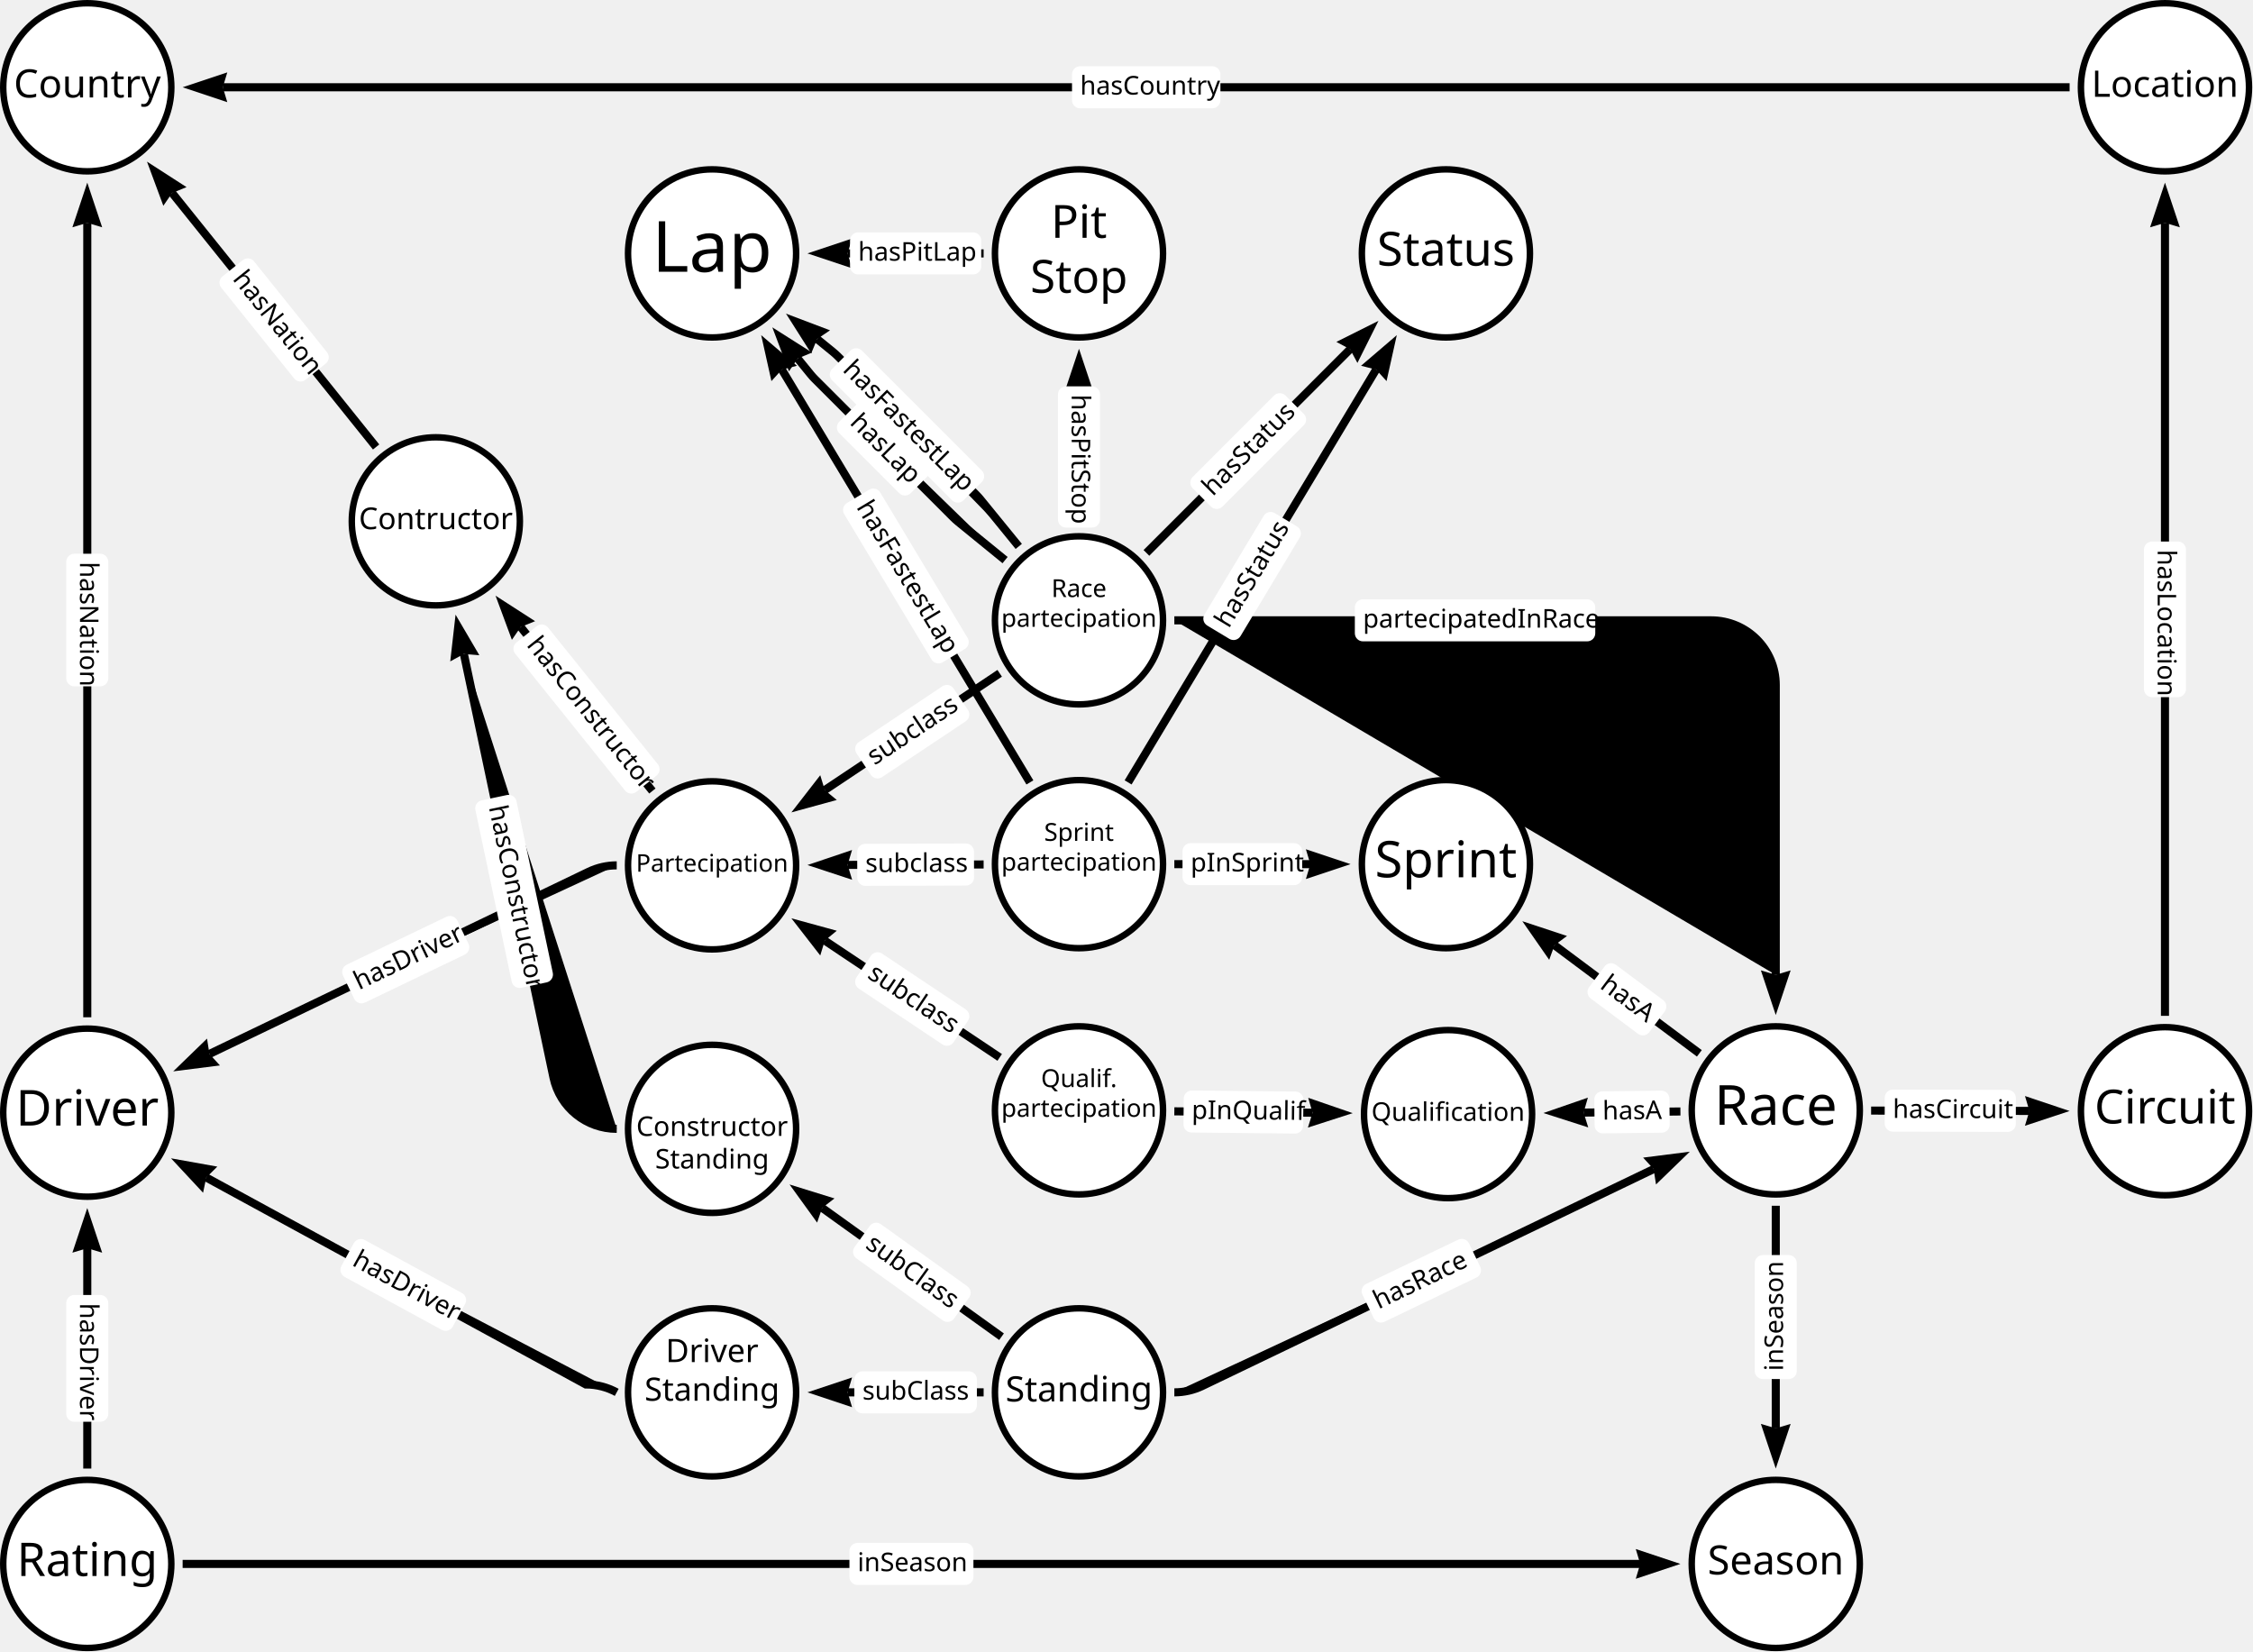
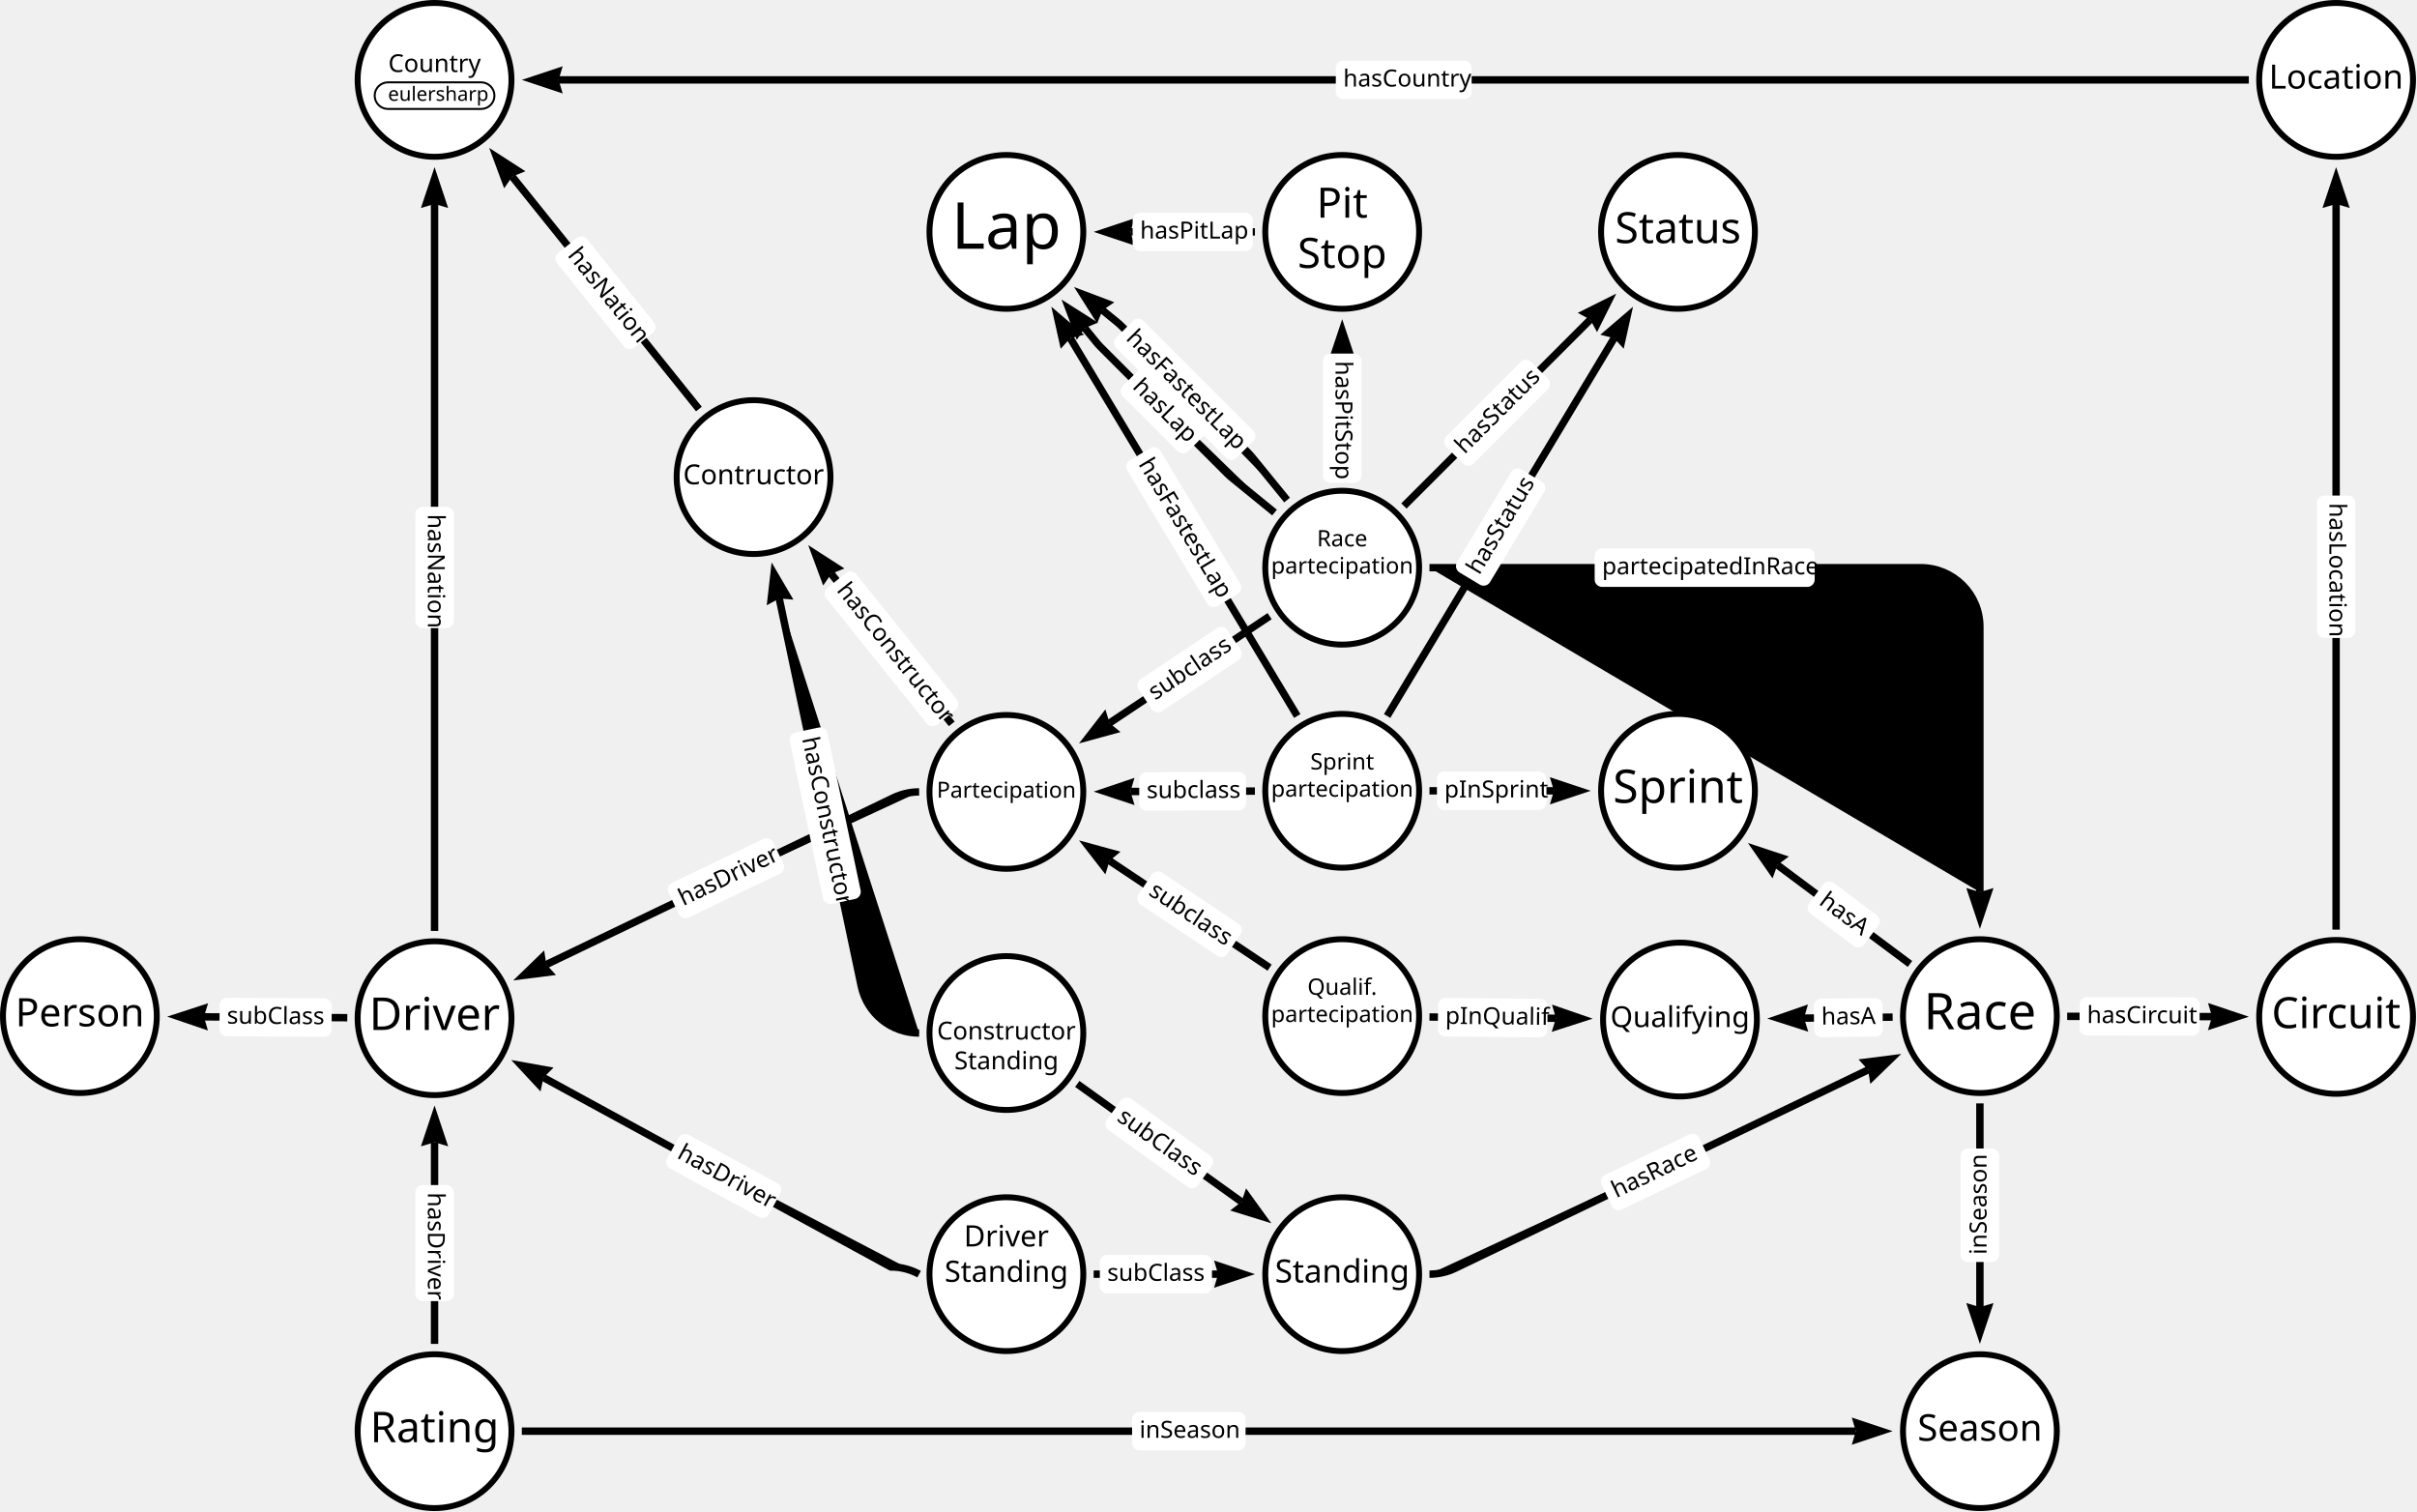
- <svg xmlns="http://www.w3.org/2000/svg" width="1394" height="1022" viewBox="0 0 1394 1022">
+ <svg xmlns="http://www.w3.org/2000/svg" width="1634" height="1022" viewBox="0 0 1634 1022">
  <defs>
    <style type="text/css" />
  </defs>
-   <g transform="translate(1164.72 386.9873) scale(1)">
+   <g transform="translate(1404.499 386.9873) scale(1)">
    <g class="relationship">
      <g transform="translate(174.8106 300.51) rotate(-90)" stroke-width="5" stroke="#000000">
        <path d="M 59 0 L 549.635 0" />
        <polygon points="-24.862,0 -27.625,9.208 0,0 -27.625,-9.208" fill="#000000" transform="translate(574.4973 0) rotate(0)" stroke="none" />
      </g>
      <g transform="translate(174.8106 -3.807552) rotate(90) translate(0 -13)">
        <g transform="translate(0 0)">
          <g transform="translate(-48.14453 0)" fill="#ffffff" stroke="#000000" stroke-width="0">
            <rect x="0" y="0" width="96.289" height="26" rx="5" ry="5" stroke="none" />
            <text xml:space="preserve" x="5" y="17.5" stroke="none" text-anchor="left" font-family="sans-serif" font-size="16" font-weight="normal" fill="#000000">hasLocation</text>
          </g>
        </g>
      </g>
    </g>
    <g class="relationship">
      <g transform="translate(174.8106 -332.9873) rotate(180)" stroke-width="5" stroke="#000000">
        <path d="M 59 0 L 1201.669 0" />
        <polygon points="-24.862,0 -27.625,9.208 0,0 -27.625,-9.208" fill="#000000" transform="translate(1226.531 0) rotate(0)" stroke="none" />
      </g>
      <g transform="translate(-455.5238 -332.9873) rotate(360) translate(0 -13)">
        <g transform="translate(0 0)">
          <g transform="translate(-45.91016 0)" fill="#ffffff" stroke="#000000" stroke-width="0">
            <rect x="0" y="0" width="91.82" height="26" rx="5" ry="5" stroke="none" />
            <text xml:space="preserve" x="5" y="17.5" stroke="none" text-anchor="left" font-family="sans-serif" font-size="16" font-weight="normal" fill="#000000">hasCountry</text>
          </g>
        </g>
      </g>
    </g>
    <g class="relationship">
      <g transform="translate(-66 300) rotate(0.1213492)" stroke-width="5" stroke="#000000">
        <path d="M 59 0 L 156.949 0" />
        <polygon points="-24.862,0 -27.625,9.208 0,0 -27.625,-9.208" fill="#000000" transform="translate(181.8111 0) rotate(0)" stroke="none" />
      </g>
      <g transform="translate(41.97425 300.2287) rotate(0.1213492) translate(0 -13)">
        <g transform="translate(0 0)">
          <g transform="translate(-40.56641 0)" fill="#ffffff" stroke="#000000" stroke-width="0">
            <rect x="0" y="0" width="81.133" height="26" rx="5" ry="5" stroke="none" />
            <text xml:space="preserve" x="5" y="17.5" stroke="none" text-anchor="left" font-family="sans-serif" font-size="16" font-weight="normal" fill="#000000">hasCircuit</text>
          </g>
        </g>
      </g>
    </g>
    <g class="relationship">
      <g transform="translate(-66 300) rotate(90)" stroke-width="5" stroke="#000000">
        <path d="M 59 0 L 196.734 0" />
        <polygon points="-24.862,0 -27.625,9.208 0,0 -27.625,-9.208" fill="#000000" transform="translate(221.5961 0) rotate(0)" stroke="none" />
      </g>
      <g transform="translate(-66 427.867) rotate(270) translate(0 -13)">
        <g transform="translate(0 0)">
          <g transform="translate(-38.35938 0)" fill="#ffffff" stroke="#000000" stroke-width="0">
            <rect x="0" y="0" width="76.719" height="26" rx="5" ry="5" stroke="none" />
            <text xml:space="preserve" x="5" y="17.5" stroke="none" text-anchor="left" font-family="sans-serif" font-size="16" font-weight="normal" fill="#000000">inSeason</text>
          </g>
        </g>
      </g>
    </g>
    <g class="relationship">
      <g transform="translate(-66 300) rotate(179.349)" stroke-width="5" stroke="#000000">
        <path d="M 59 0 L 118.907 0" />
        <polygon points="-24.862,0 -27.625,9.208 0,0 -27.625,-9.208" fill="#000000" transform="translate(143.7693 0) rotate(0)" stroke="none" />
      </g>
      <g transform="translate(-154.9478 301.0107) rotate(359.349) translate(0 -13)">
        <g transform="translate(0 0)">
          <g transform="translate(-23.23438 0)" fill="#ffffff" stroke="#000000" stroke-width="0">
            <rect x="0" y="0" width="46.469" height="26" rx="5" ry="5" stroke="none" />
            <text xml:space="preserve" x="5" y="17.5" stroke="none" text-anchor="left" font-family="sans-serif" font-size="16" font-weight="normal" fill="#000000">hasA</text>
          </g>
        </g>
      </g>
    </g>
    <g class="relationship">
      <g transform="translate(-66 300) rotate(-143.2611)" stroke-width="5" stroke="#000000">
        <path d="M 59 0 L 170.823 0" />
        <polygon points="-24.862,0 -27.625,9.208 0,0 -27.625,-9.208" fill="#000000" transform="translate(195.6852 0) rotate(0)" stroke="none" />
      </g>
      <g transform="translate(-158.0867 231.2635) rotate(36.73887) translate(0 -13)">
        <g transform="translate(0 0)">
          <g transform="translate(-23.23438 0)" fill="#ffffff" stroke="#000000" stroke-width="0">
            <rect x="0" y="0" width="46.469" height="26" rx="5" ry="5" stroke="none" />
            <text xml:space="preserve" x="5" y="17.5" stroke="none" text-anchor="left" font-family="sans-serif" font-size="16" font-weight="normal" fill="#000000">hasA</text>
          </g>
        </g>
      </g>
    </g>
    <g class="relationship">
      <g stroke-width="5" stroke="#000000">
        <path d="M -783.134 148.398 L -783.134 148.398 A 40 40 0 0 0 -800.456 152.343 L -1035.129 265.088 L -1035.129 265.088" />
        <polygon points="-24.862,0 -27.625,9.208 0,0 -27.625,-9.208" fill="#000000" transform="translate(-1035.129 265.0879) rotate(154.3388) translate(24.86215 0)" stroke="none" />
      </g>
      <g transform="translate(-913.687 206.7429) rotate(334.3388) translate(0 -13)">
        <g transform="translate(0 0)">
          <g transform="translate(-39.23047 0)" fill="#ffffff" stroke="#000000" stroke-width="0">
            <rect x="0" y="0" width="78.461" height="26" rx="5" ry="5" stroke="none" />
            <text xml:space="preserve" x="5" y="17.5" stroke="none" text-anchor="left" font-family="sans-serif" font-size="16" font-weight="normal" fill="#000000">hasDriver</text>
          </g>
        </g>
      </g>
    </g>
    <g class="relationship">
      <g transform="translate(-895.059 -64.44118) rotate(-128.7669)" stroke-width="5" stroke="#000000">
        <path d="M 59 0 L 260.56 0" />
        <polygon points="-24.862,0 -27.625,9.208 0,0 -27.625,-9.208" fill="#000000" transform="translate(285.4225 0) rotate(0)" stroke="none" />
      </g>
      <g transform="translate(-995.1059 -189.0217) rotate(51.23309) translate(0 -13)">
        <g transform="translate(0 0)">
          <g transform="translate(-41.02344 0)" fill="#ffffff" stroke="#000000" stroke-width="0">
            <rect x="0" y="0" width="82.047" height="26" rx="5" ry="5" stroke="none" />
            <text xml:space="preserve" x="5" y="17.5" stroke="none" text-anchor="left" font-family="sans-serif" font-size="16" font-weight="normal" fill="#000000">hasNation</text>
          </g>
        </g>
      </g>
    </g>
    <g class="relationship">
      <g transform="translate(-1110.72 301.4043) rotate(-90)" stroke-width="5" stroke="#000000">
        <path d="M 59 0 L 550.529 0" />
        <polygon points="-24.862,0 -27.625,9.208 0,0 -27.625,-9.208" fill="#000000" transform="translate(575.3916 0) rotate(0)" stroke="none" />
      </g>
      <g transform="translate(-1110.72 -3.360426) rotate(90) translate(0 -13)">
        <g transform="translate(0 0)">
          <g transform="translate(-41.02344 0)" fill="#ffffff" stroke="#000000" stroke-width="0">
            <rect x="0" y="0" width="82.047" height="26" rx="5" ry="5" stroke="none" />
            <text xml:space="preserve" x="5" y="17.5" stroke="none" text-anchor="left" font-family="sans-serif" font-size="16" font-weight="normal" fill="#000000">hasNation</text>
          </g>
        </g>
      </g>
    </g>
    <g class="relationship">
      <g transform="translate(-497.1163 147.6552) rotate(179.8126)" stroke-width="5" stroke="#000000">
        <path d="M 59 0 L 143.157 0" />
        <polygon points="-24.862,0 -27.625,9.208 0,0 -27.625,-9.208" fill="#000000" transform="translate(168.0192 0) rotate(0)" stroke="none" />
      </g>
      <g transform="translate(-598.1943 147.9859) rotate(359.8126) translate(0 -13)">
        <g transform="translate(0 0)">
          <g transform="translate(-36.125 0)" fill="#ffffff" stroke="#000000" stroke-width="0">
            <rect x="0" y="0" width="72.25" height="26" rx="5" ry="5" stroke="none" />
            <text xml:space="preserve" x="5" y="17.5" stroke="none" text-anchor="left" font-family="sans-serif" font-size="16" font-weight="normal" fill="#000000">subclass</text>
          </g>
        </g>
      </g>
    </g>
    <g class="relationship">
      <g transform="translate(-497.1163 299.9849) rotate(-146.2677)" stroke-width="5" stroke="#000000">
        <path d="M 59 0 L 189.114 0" />
        <polygon points="-24.862,0 -27.625,9.208 0,0 -27.625,-9.208" fill="#000000" transform="translate(213.9758 0) rotate(0)" stroke="none" />
      </g>
      <g transform="translate(-600.2871 231.0945) rotate(33.73226) translate(0 -13)">
        <g transform="translate(0 0)">
          <g transform="translate(-36.125 0)" fill="#ffffff" stroke="#000000" stroke-width="0">
            <rect x="0" y="0" width="72.25" height="26" rx="5" ry="5" stroke="none" />
            <text xml:space="preserve" x="5" y="17.5" stroke="none" text-anchor="left" font-family="sans-serif" font-size="16" font-weight="normal" fill="#000000">subclass</text>
          </g>
        </g>
      </g>
    </g>
    <g class="relationship">
      <g transform="translate(-497.1163 -3.188996) rotate(146.2677)" stroke-width="5" stroke="#000000">
        <path d="M 59 0 L 189.114 0" />
        <polygon points="-24.862,0 -27.625,9.208 0,0 -27.625,-9.208" fill="#000000" transform="translate(213.9758 0) rotate(0)" stroke="none" />
      </g>
      <g transform="translate(-600.2871 65.70134) rotate(326.2677) translate(0 -13)">
        <g transform="translate(0 0)">
          <g transform="translate(-36.125 0)" fill="#ffffff" stroke="#000000" stroke-width="0">
            <rect x="0" y="0" width="72.25" height="26" rx="5" ry="5" stroke="none" />
            <text xml:space="preserve" x="5" y="17.5" stroke="none" text-anchor="left" font-family="sans-serif" font-size="16" font-weight="normal" fill="#000000">subclass</text>
          </g>
        </g>
      </g>
    </g>
    <g class="relationship">
      <g transform="translate(-497.1163 299.9849) rotate(0.5818017)" stroke-width="5" stroke="#000000">
        <path d="M 59 0 L 144.51 0" />
        <polygon points="-24.862,0 -27.625,9.208 0,0 -27.625,-9.208" fill="#000000" transform="translate(169.3718 0) rotate(0)" stroke="none" />
      </g>
      <g transform="translate(-395.3667 301.0181) rotate(0.5818017) translate(0 -13)">
        <g transform="translate(0 0)">
          <g transform="translate(-37.01953 0)" fill="#ffffff" stroke="#000000" stroke-width="0">
            <rect x="0" y="0" width="74.039" height="26" rx="5" ry="5" stroke="none" />
            <text xml:space="preserve" x="5" y="17.5" stroke="none" text-anchor="left" font-family="sans-serif" font-size="16" font-weight="normal" fill="#000000">pInQualif</text>
          </g>
        </g>
      </g>
    </g>
    <g class="relationship">
      <g stroke-width="5" stroke="#000000">
        <path d="M -438.116 -3.189 L -106 -3.189 A 40 40 0 0 1 -66 36.811 L -66 216.138 L -66 216.138" />
        <polygon points="-24.862,0 -27.625,9.208 0,0 -27.625,-9.208" fill="#000000" transform="translate(-66 216.1378) rotate(90) translate(24.86215 0)" stroke="none" />
      </g>
      <g transform="translate(-252.0581 -3.188996) rotate(360) translate(0 -13)">
        <g transform="translate(0 0)">
          <g transform="translate(-74.37891 0)" fill="#ffffff" stroke="#000000" stroke-width="0">
            <rect x="0" y="0" width="148.758" height="26" rx="5" ry="5" stroke="none" />
            <text xml:space="preserve" x="5" y="17.5" stroke="none" text-anchor="left" font-family="sans-serif" font-size="16" font-weight="normal" fill="#000000">partecipatedInRace</text>
          </g>
        </g>
      </g>
    </g>
    <g class="relationship">
      <g transform="translate(-497.1163 147.6552) rotate(0)" stroke-width="5" stroke="#000000">
        <path d="M 59 0 L 143.157 0" />
        <polygon points="-24.862,0 -27.625,9.208 0,0 -27.625,-9.208" fill="#000000" transform="translate(168.0192 0) rotate(0)" stroke="none" />
      </g>
      <g transform="translate(-396.0378 147.6552) rotate(0) translate(0 -13)">
        <g transform="translate(0 0)">
          <g transform="translate(-37.01953 0)" fill="#ffffff" stroke="#000000" stroke-width="0">
            <rect x="0" y="0" width="74.039" height="26" rx="5" ry="5" stroke="none" />
            <text xml:space="preserve" x="5" y="17.5" stroke="none" text-anchor="left" font-family="sans-serif" font-size="16" font-weight="normal" fill="#000000">pInSprint</text>
          </g>
        </g>
      </g>
    </g>
    <g class="relationship">
      <g transform="translate(-497.1163 -3.188996) rotate(-90)" stroke-width="5" stroke="#000000">
        <path d="M 59 0 L 143.157 0" />
        <polygon points="-24.862,0 -27.625,9.208 0,0 -27.625,-9.208" fill="#000000" transform="translate(168.0192 0) rotate(0)" stroke="none" />
      </g>
      <g transform="translate(-497.1163 -104.2675) rotate(90) translate(0 -13)">
        <g transform="translate(0 0)">
          <g transform="translate(-43.69141 0)" fill="#ffffff" stroke="#000000" stroke-width="0">
            <rect x="0" y="0" width="87.383" height="26" rx="5" ry="5" stroke="none" />
            <text xml:space="preserve" x="5" y="17.5" stroke="none" text-anchor="left" font-family="sans-serif" font-size="16" font-weight="normal" fill="#000000">hasPitStop</text>
          </g>
        </g>
      </g>
    </g>
    <g class="relationship">
      <g transform="translate(-497.1163 -3.188996) rotate(-135)" stroke-width="5" stroke="#000000">
        <path d="M 58.695 -5.99 L 95.969 -9.793 A 40 40 0 0 1 100.03 -10 L 160.527 -10 L 221.024 -10 A 40 40 0 0 1 225.085 -9.793 L 237.625 -8.514 L 237.625 -8.514" />
        <polygon points="-24.862,0 -27.625,9.208 0,0 -27.625,-9.208" fill="#000000" transform="translate(321.0536 0) rotate(5.826689) translate(-59 0)" stroke="none" />
      </g>
      <g transform="translate(-617.6969 -109.6275) rotate(45) translate(0 -13)">
        <g transform="translate(0 0)">
          <g transform="translate(-31.24609 0)" fill="#ffffff" stroke="#000000" stroke-width="0">
            <rect x="0" y="0" width="62.492" height="26" rx="5" ry="5" stroke="none" />
            <text xml:space="preserve" x="5" y="17.5" stroke="none" text-anchor="left" font-family="sans-serif" font-size="16" font-weight="normal" fill="#000000">hasLap</text>
          </g>
        </g>
      </g>
    </g>
    <g class="relationship">
      <g transform="translate(-497.1163 -3.188996) rotate(-135)" stroke-width="5" stroke="#000000">
        <path d="M 58.695 5.99 L 95.969 9.793 A 40 40 0 0 0 100.03 10 L 160.527 10 L 221.024 10 A 40 40 0 0 0 225.085 9.793 L 237.625 8.514 L 237.625 8.514" />
        <polygon points="-24.862,0 -27.625,9.208 0,0 -27.625,-9.208" fill="#000000" transform="translate(321.0536 0) rotate(-5.826689) translate(-59 0)" stroke="none" />
      </g>
      <g transform="translate(-603.5548 -123.7697) rotate(45) translate(0 -13)">
        <g transform="translate(0 0)">
          <g transform="translate(-57.47656 0)" fill="#ffffff" stroke="#000000" stroke-width="0">
            <rect x="0" y="0" width="114.953" height="26" rx="5" ry="5" stroke="none" />
            <text xml:space="preserve" x="5" y="17.5" stroke="none" text-anchor="left" font-family="sans-serif" font-size="16" font-weight="normal" fill="#000000">hasFastestLap</text>
          </g>
        </g>
      </g>
    </g>
    <g class="relationship">
      <g transform="translate(-724.1343 148.3979) rotate(-128.7669)" stroke-width="5" stroke="#000000">
        <path d="M 59 0 L 189.114 0" />
        <polygon points="-24.862,0 -27.625,9.208 0,0 -27.625,-9.208" fill="#000000" transform="translate(213.9758 0) rotate(0)" stroke="none" />
      </g>
      <g transform="translate(-801.8129 51.67089) rotate(51.23309) translate(0 -13)">
        <g transform="translate(0 0)">
          <g transform="translate(-59.24609 0)" fill="#ffffff" stroke="#000000" stroke-width="0">
            <rect x="0" y="0" width="118.492" height="26" rx="5" ry="5" stroke="none" />
            <text xml:space="preserve" x="5" y="17.5" stroke="none" text-anchor="left" font-family="sans-serif" font-size="16" font-weight="normal" fill="#000000">hasConstructor</text>
          </g>
        </g>
      </g>
    </g>
    <g class="relationship">
      <g transform="translate(-497.1163 -3.188996) rotate(-45)" stroke-width="5" stroke="#000000">
        <path d="M 59 0 L 237.191 0" />
        <polygon points="-24.862,0 -27.625,9.208 0,0 -27.625,-9.208" fill="#000000" transform="translate(262.0536 0) rotate(0)" stroke="none" />
      </g>
      <g transform="translate(-392.3968 -107.9085) rotate(-45) translate(0 -13)">
        <g transform="translate(0 0)">
          <g transform="translate(-40.57812 0)" fill="#ffffff" stroke="#000000" stroke-width="0">
            <rect x="0" y="0" width="81.156" height="26" rx="5" ry="5" stroke="none" />
            <text xml:space="preserve" x="5" y="17.5" stroke="none" text-anchor="left" font-family="sans-serif" font-size="16" font-weight="normal" fill="#000000">hasStatus</text>
          </g>
        </g>
      </g>
    </g>
    <g class="relationship">
      <g transform="translate(-497.1163 147.6552) rotate(-59.00268)" stroke-width="5" stroke="#000000">
        <path d="M 59 0 L 356.954 0" />
        <polygon points="-24.862,0 -27.625,9.208 0,0 -27.625,-9.208" fill="#000000" transform="translate(381.8157 0) rotate(0)" stroke="none" />
      </g>
      <g transform="translate(-390.0087 -30.62067) rotate(-59.00268) translate(0 -13)">
        <g transform="translate(0 0)">
          <g transform="translate(-40.57812 0)" fill="#ffffff" stroke="#000000" stroke-width="0">
            <rect x="0" y="0" width="81.156" height="26" rx="5" ry="5" stroke="none" />
            <text xml:space="preserve" x="5" y="17.5" stroke="none" text-anchor="left" font-family="sans-serif" font-size="16" font-weight="normal" fill="#000000">hasStatus</text>
          </g>
        </g>
      </g>
    </g>
    <g class="relationship">
      <g transform="translate(-497.1163 -230.2082) rotate(180)" stroke-width="5" stroke="#000000">
        <path d="M 59 0 L 143.157 0" />
        <polygon points="-24.862,0 -27.625,9.208 0,0 -27.625,-9.208" fill="#000000" transform="translate(168.0192 0) rotate(0)" stroke="none" />
      </g>
      <g transform="translate(-598.1948 -230.2082) rotate(360) translate(0 -13)">
        <g transform="translate(0 0)">
          <g transform="translate(-40.58203 0)" fill="#ffffff" stroke="#000000" stroke-width="0">
            <rect x="0" y="0" width="81.164" height="26" rx="5" ry="5" stroke="none" />
            <text xml:space="preserve" x="5" y="17.5" stroke="none" text-anchor="left" font-family="sans-serif" font-size="16" font-weight="normal" fill="#000000">hasPitLap</text>
          </g>
        </g>
      </g>
    </g>
    <g class="relationship">
      <g transform="translate(-1110.72 580.5961) rotate(-90)" stroke-width="5" stroke="#000000">
        <path d="M 59 0 L 195.33 0" />
        <polygon points="-24.862,0 -27.625,9.208 0,0 -27.625,-9.208" fill="#000000" transform="translate(220.1918 0) rotate(0)" stroke="none" />
      </g>
      <g transform="translate(-1110.72 453.4313) rotate(90) translate(0 -13)">
        <g transform="translate(0 0)">
          <g transform="translate(-39.23047 0)" fill="#ffffff" stroke="#000000" stroke-width="0">
            <rect x="0" y="0" width="78.461" height="26" rx="5" ry="5" stroke="none" />
            <text xml:space="preserve" x="5" y="17.5" stroke="none" text-anchor="left" font-family="sans-serif" font-size="16" font-weight="normal" fill="#000000">hasDriver</text>
          </g>
        </g>
      </g>
    </g>
    <g class="relationship">
      <g transform="translate(-1110.72 580.5961) rotate(0)" stroke-width="5" stroke="#000000">
        <path d="M 59 0 L 960.858 0" />
        <polygon points="-24.862,0 -27.625,9.208 0,0 -27.625,-9.208" fill="#000000" transform="translate(985.7204 0) rotate(0)" stroke="none" />
      </g>
      <g transform="translate(-600.7913 580.5961) rotate(0) translate(0 -13)">
        <g transform="translate(0 0)">
          <g transform="translate(-38.35938 0)" fill="#ffffff" stroke="#000000" stroke-width="0">
            <rect x="0" y="0" width="76.719" height="26" rx="5" ry="5" stroke="none" />
            <text xml:space="preserve" x="5" y="17.5" stroke="none" text-anchor="left" font-family="sans-serif" font-size="16" font-weight="normal" fill="#000000">inSeason</text>
          </g>
        </g>
      </g>
    </g>
    <g class="relationship">
      <g transform="translate(-497.1163 147.6552) rotate(-120.9973)" stroke-width="5" stroke="#000000">
        <path d="M 59 0 L 356.954 0" />
        <polygon points="-24.862,0 -27.625,9.208 0,0 -27.625,-9.208" fill="#000000" transform="translate(381.8157 0) rotate(0)" stroke="none" />
      </g>
      <g transform="translate(-604.2239 -30.62067) rotate(59.00268) translate(0 -13)">
        <g transform="translate(0 0)">
          <g transform="translate(-57.47656 0)" fill="#ffffff" stroke="#000000" stroke-width="0">
            <rect x="0" y="0" width="114.953" height="26" rx="5" ry="5" stroke="none" />
            <text xml:space="preserve" x="5" y="17.5" stroke="none" text-anchor="left" font-family="sans-serif" font-size="16" font-weight="normal" fill="#000000">hasFastestLap</text>
          </g>
        </g>
      </g>
    </g>
    <g class="relationship">
-       <g transform="translate(-497.1163 474.4465) rotate(180)" stroke-width="5" stroke="#000000">
+       <g transform="translate(-724.1355 474.4465) rotate(0)" stroke-width="5" stroke="#000000">
        <path d="M 59 0 L 143.157 0" />
        <polygon points="-24.862,0 -27.625,9.208 0,0 -27.625,-9.208" fill="#000000" transform="translate(168.0192 0) rotate(0)" stroke="none" />
      </g>
-       <g transform="translate(-598.1948 474.4465) rotate(360) translate(0 -13)">
+       <g transform="translate(-623.057 474.4465) rotate(0) translate(0 -13)">
        <g transform="translate(0 0)">
          <g transform="translate(-37.90234 0)" fill="#ffffff" stroke="#000000" stroke-width="0">
            <rect x="0" y="0" width="75.805" height="26" rx="5" ry="5" stroke="none" />
            <text xml:space="preserve" x="5" y="17.5" stroke="none" text-anchor="left" font-family="sans-serif" font-size="16" font-weight="normal" fill="#000000">subClass</text>
          </g>
        </g>
      </g>
    </g>
    <g class="relationship">
-       <g transform="translate(-497.1163 474.4465) rotate(-144.3176)" stroke-width="5" stroke="#000000">
+       <g transform="translate(-724.1355 311.4222) rotate(35.68243)" stroke-width="5" stroke="#000000">
        <path d="M 59 0 L 195.628 0" />
        <polygon points="-24.862,0 -27.625,9.208 0,0 -27.625,-9.208" fill="#000000" transform="translate(220.49 0) rotate(0)" stroke="none" />
      </g>
-       <g transform="translate(-600.5286 400.1853) rotate(35.68243) translate(0 -13)">
+       <g transform="translate(-620.7232 385.6834) rotate(35.68243) translate(0 -13)">
        <g transform="translate(0 0)">
          <g transform="translate(-37.90234 0)" fill="#ffffff" stroke="#000000" stroke-width="0">
            <rect x="0" y="0" width="75.805" height="26" rx="5" ry="5" stroke="none" />
            <text xml:space="preserve" x="5" y="17.5" stroke="none" text-anchor="left" font-family="sans-serif" font-size="16" font-weight="normal" fill="#000000">subClass</text>
          </g>
        </g>
      </g>
    </g>
    <g class="relationship">
      <g stroke-width="5" stroke="#000000">
        <path d="M -438.116 474.447 L -438.116 474.447 A 40 40 0 0 0 -420.791 470.5 L -141.587 336.324 L -141.587 336.324" />
        <polygon points="-24.862,0 -27.625,9.208 0,0 -27.625,-9.208" fill="#000000" transform="translate(-141.587 336.3244) rotate(-25.66726) translate(24.86215 0)" stroke="none" />
      </g>
      <g transform="translate(-285.2954 405.3855) rotate(-25.66726) translate(0 -13)">
        <g transform="translate(0 0)">
          <g transform="translate(-36.57422 0)" fill="#ffffff" stroke="#000000" stroke-width="0">
            <rect x="0" y="0" width="73.148" height="26" rx="5" ry="5" stroke="none" />
            <text xml:space="preserve" x="5" y="17.5" stroke="none" text-anchor="left" font-family="sans-serif" font-size="16" font-weight="normal" fill="#000000">hasRace</text>
          </g>
        </g>
      </g>
    </g>
    <g class="relationship">
      <g stroke-width="5" stroke="#000000">
        <path d="M -783.135 474.447 L -783.135 474.447 A 40 40 0 0 0 -802.283 469.566 L -1037.09 341.548 L -1037.09 341.548" />
        <polygon points="-24.862,0 -27.625,9.208 0,0 -27.625,-9.208" fill="#000000" transform="translate(-1037.09 341.5477) rotate(-151.4005) translate(24.86215 0)" stroke="none" />
      </g>
      <g transform="translate(-915.2108 407.9971) rotate(28.59945) translate(0 -13)">
        <g transform="translate(0 0)">
          <g transform="translate(-39.23047 0)" fill="#ffffff" stroke="#000000" stroke-width="0">
            <rect x="0" y="0" width="78.461" height="26" rx="5" ry="5" stroke="none" />
            <text xml:space="preserve" x="5" y="17.5" stroke="none" text-anchor="left" font-family="sans-serif" font-size="16" font-weight="normal" fill="#000000">hasDriver</text>
          </g>
        </g>
      </g>
    </g>
    <g class="relationship">
      <g stroke-width="5" stroke="#000000">
        <path d="M -783.135 311.422 L -783.135 311.422 A 40 40 0 0 1 -822.27 279.7 L -877.705 17.606 L -877.705 17.606" />
        <polygon points="-24.862,0 -27.625,9.208 0,0 -27.625,-9.208" fill="#000000" transform="translate(-877.7052 17.6058) rotate(-101.9426) translate(24.86215 0)" stroke="none" />
      </g>
      <g transform="translate(-846.6326 164.514) rotate(78.05736) translate(0 -13)">
        <g transform="translate(0 0)">
          <g transform="translate(-59.24609 0)" fill="#ffffff" stroke="#000000" stroke-width="0">
            <rect x="0" y="0" width="118.492" height="26" rx="5" ry="5" stroke="none" />
            <text xml:space="preserve" x="5" y="17.5" stroke="none" text-anchor="left" font-family="sans-serif" font-size="16" font-weight="normal" fill="#000000">hasConstructor</text>
          </g>
        </g>
      </g>
    </g>
+     <g class="relationship">
+       <g transform="translate(-1110.72 301.4043) rotate(-179.6608)" stroke-width="5" stroke="#000000">
+         <path d="M 59 0 L 155.921 0" />
+         <polygon points="-24.862,0 -27.625,9.208 0,0 -27.625,-9.208" fill="#000000" transform="translate(180.7827 0) rotate(0)" stroke="none" />
+       </g>
+       <g transform="translate(-1218.179 300.7682) rotate(0.3391647) translate(0 -13)">
+         <g transform="translate(0 0)">
+           <g transform="translate(-37.90234 0)" fill="#ffffff" stroke="#000000" stroke-width="0">
+             <rect x="0" y="0" width="75.805" height="26" rx="5" ry="5" stroke="none" />
+             <text xml:space="preserve" x="5" y="17.5" stroke="none" text-anchor="left" font-family="sans-serif" font-size="16" font-weight="normal" fill="#000000">subClass</text>
+           </g>
+         </g>
+       </g>
+     </g>
    <g class="node">
      <g fill="#ffffff" stroke="#000000" stroke-width="4">
        <circle cx="174.811" cy="300.51" r="52" />
      </g>
      <g transform="translate(174.8106 300.51)">
        <g transform="scale(0.5820317) translate(0 0)">
          <g transform="translate(0 0)">
            <g font-family="sans-serif" font-size="50" font-weight="normal" fill="#000000" text-anchor="middle">
              <text xml:space="preserve" x="0" y="13" stroke="none">Circuit</text>
            </g>
          </g>
        </g>
      </g>
    </g>
    <g class="node">
      <g fill="#ffffff" stroke="#000000" stroke-width="4">
        <circle cx="174.811" cy="-332.987" r="52" />
      </g>
      <g transform="translate(174.8106 -332.9873)">
        <g transform="scale(0.4531255) translate(0 0)">
          <g transform="translate(0 0)">
            <g font-family="sans-serif" font-size="50" font-weight="normal" fill="#000000" text-anchor="middle">
              <text xml:space="preserve" x="0" y="13" stroke="none">Location</text>
            </g>
          </g>
        </g>
      </g>
    </g>
    <g class="node">
      <g fill="#ffffff" stroke="#000000" stroke-width="4">
        <circle cx="-1110.72" cy="-332.987" r="52" />
      </g>
      <g transform="translate(-1110.72 -332.9873)">
-         <g transform="scale(0.4843755) translate(0 0)">
-           <g transform="translate(0 0)">
-             <g font-family="sans-serif" font-size="50" font-weight="normal" fill="#000000" text-anchor="middle">
-               <text xml:space="preserve" x="0" y="13" stroke="none">Country</text>
+         <g transform="scale(0.3331622) translate(0 -59)">
+           <g transform="translate(0 0)">
+             <g fill="#000000" font-family="sans-serif" font-size="50" font-weight="normal" text-anchor="middle">
+               <text xml:space="preserve" x="0" y="43" stroke="none">Country</text>
+             </g>
+           </g>
+           <g transform="translate(0 64)">
+             <g transform="translate(-121.502 0)">
+               <g fill="#ffffff" stroke="#000000" stroke-width="4">
+                 <rect x="0" y="0" width="243.004" height="54" rx="27" ry="27" />
+                 <text xml:space="preserve" x="27" y="37.5" stroke="none" font-family="sans-serif" font-size="40" font-weight="normal" fill="#000000">eulersharp</text>
+               </g>
            </g>
          </g>
        </g>
      </g>
    </g>
    <g class="node">
      <g fill="#ffffff" stroke="#000000" stroke-width="4">
        <circle cx="-66" cy="300" r="52" />
      </g>
      <g transform="translate(-66 300)">
        <g transform="scale(0.6835941) translate(0 0)">
          <g transform="translate(0 0)">
            <g font-family="sans-serif" font-size="50" font-weight="normal" fill="#000000" text-anchor="middle">
              <text xml:space="preserve" x="0" y="13" stroke="none">Race</text>
            </g>
          </g>
        </g>
      </g>
    </g>
    <g class="node">
      <g fill="#ffffff" stroke="#000000" stroke-width="4">
        <circle cx="-1110.72" cy="301.404" r="52" />
      </g>
      <g transform="translate(-1110.72 301.4043)">
        <g transform="scale(0.6132816) translate(0 0)">
          <g transform="translate(0 0)">
            <g font-family="sans-serif" font-size="50" font-weight="normal" fill="#000000" text-anchor="middle">
              <text xml:space="preserve" x="0" y="13" stroke="none">Driver</text>
            </g>
          </g>
        </g>
      </g>
    </g>
    <g class="node">
      <g fill="#ffffff" stroke="#000000" stroke-width="4">
        <circle cx="-895.059" cy="-64.441" r="52" />
      </g>
      <g transform="translate(-895.059 -64.44118)">
        <g transform="scale(0.3730475) translate(0 0)">
          <g transform="translate(0 0)">
            <g font-family="sans-serif" font-size="50" font-weight="normal" fill="#000000" text-anchor="middle">
              <text xml:space="preserve" x="0" y="13" stroke="none">Contructor</text>
            </g>
          </g>
        </g>
      </g>
    </g>
    <g class="node">
      <g fill="#ffffff" stroke="#000000" stroke-width="4">
        <circle cx="-66" cy="580.596" r="52" />
      </g>
      <g transform="translate(-66 580.5961)">
        <g transform="scale(0.5000005) translate(0 0)">
          <g transform="translate(0 0)">
            <g font-family="sans-serif" font-size="50" font-weight="normal" fill="#000000" text-anchor="middle">
              <text xml:space="preserve" x="0" y="13" stroke="none">Season</text>
            </g>
          </g>
        </g>
      </g>
    </g>
    <g class="node">
      <g fill="#ffffff" stroke="#000000" stroke-width="4">
        <circle cx="-268.756" cy="302.304" r="52" />
      </g>
      <g transform="translate(-268.7562 302.3038)">
-         <g transform="scale(0.3183601) translate(0 0)">
-           <g transform="translate(0 0)">
-             <g font-family="sans-serif" font-size="50" font-weight="normal" fill="#000000" text-anchor="middle">
-               <text xml:space="preserve" x="0" y="13" stroke="none">Qualification</text>
+         <g transform="scale(0.3906256) translate(0 0)">
+           <g transform="translate(0 0)">
+             <g font-family="sans-serif" font-size="50" font-weight="normal" fill="#000000" text-anchor="middle">
+               <text xml:space="preserve" x="0" y="13" stroke="none">Qualifying</text>
            </g>
          </g>
        </g>
      </g>
    </g>
    <g class="node">
      <g fill="#ffffff" stroke="#000000" stroke-width="4">
        <circle cx="-270.097" cy="147.655" r="52" />
      </g>
      <g transform="translate(-270.0971 147.6552)">
        <g transform="scale(0.6250004) translate(0 0)">
          <g transform="translate(0 0)">
            <g font-family="sans-serif" font-size="50" font-weight="normal" fill="#000000" text-anchor="middle">
              <text xml:space="preserve" x="0" y="13" stroke="none">Sprint</text>
            </g>
          </g>
        </g>
      </g>
    </g>
    <g class="node">
      <g fill="#ffffff" stroke="#000000" stroke-width="4">
        <circle cx="-724.134" cy="148.398" r="52" />
      </g>
      <g transform="translate(-724.1343 148.3979)">
        <g transform="scale(0.3007819) translate(0 0)">
          <g transform="translate(0 0)">
            <g font-family="sans-serif" font-size="50" font-weight="normal" fill="#000000" text-anchor="middle">
              <text xml:space="preserve" x="0" y="13" stroke="none">Partecipation</text>
            </g>
          </g>
        </g>
      </g>
    </g>
    <g class="node">
      <g fill="#ffffff" stroke="#000000" stroke-width="4">
        <circle cx="-497.116" cy="-230.208" r="52" />
      </g>
      <g transform="translate(-497.1163 -230.2082)">
        <g transform="scale(0.5664067) translate(0 0)">
          <g transform="translate(0 0)">
            <g font-family="sans-serif" font-size="50" font-weight="normal" fill="#000000" text-anchor="middle">
              <text xml:space="preserve" x="0" y="-17" stroke="none">Pit</text>
              <text xml:space="preserve" x="0" y="43" stroke="none" text-anchor="middle">Stop</text>
            </g>
          </g>
        </g>
      </g>
    </g>
    <g class="node">
      <g fill="#ffffff" stroke="#000000" stroke-width="4">
        <circle cx="-724.135" cy="-230.208" r="52" />
      </g>
      <g transform="translate(-724.1355 -230.2082)">
        <g transform="scale(0.8750001) translate(0 0)">
          <g transform="translate(0 0)">
            <g font-family="sans-serif" font-size="50" font-weight="normal" fill="#000000" text-anchor="middle">
              <text xml:space="preserve" x="0" y="13" stroke="none">Lap</text>
            </g>
          </g>
        </g>
      </g>
    </g>
    <g class="node">
      <g fill="#ffffff" stroke="#000000" stroke-width="4">
        <circle cx="-497.116" cy="147.655" r="52" />
      </g>
      <g transform="translate(-497.1163 147.6552)">
        <g transform="scale(0.3066413) translate(0 0)">
          <g transform="translate(0 0)">
            <g font-family="sans-serif" font-size="50" font-weight="normal" fill="#000000" text-anchor="middle">
              <text xml:space="preserve" x="0" y="-47" stroke="none">Sprint</text>
              <text xml:space="preserve" x="0" y="13" stroke="none" text-anchor="middle">partecipation</text>
            </g>
          </g>
        </g>
      </g>
    </g>
    <g class="node">
      <g fill="#ffffff" stroke="#000000" stroke-width="4">
        <circle cx="-497.116" cy="299.985" r="52" />
      </g>
      <g transform="translate(-497.1163 299.9849)">
        <g transform="scale(0.3066413) translate(0 0)">
          <g transform="translate(0 0)">
            <g font-family="sans-serif" font-size="50" font-weight="normal" fill="#000000" text-anchor="middle">
              <text xml:space="preserve" x="0" y="-47" stroke="none">Qualif.</text>
              <text xml:space="preserve" x="0" y="13" stroke="none" text-anchor="middle">partecipation</text>
            </g>
          </g>
        </g>
      </g>
    </g>
    <g class="node">
      <g fill="#ffffff" stroke="#000000" stroke-width="4">
        <circle cx="-497.116" cy="-3.189" r="52" />
      </g>
      <g transform="translate(-497.1163 -3.188996)">
        <g transform="scale(0.3066413) translate(0 0)">
          <g transform="translate(0 0)">
            <g font-family="sans-serif" font-size="50" font-weight="normal" fill="#000000" text-anchor="middle">
              <text xml:space="preserve" x="0" y="-47" stroke="none">Race</text>
              <text xml:space="preserve" x="0" y="13" stroke="none" text-anchor="middle">partecipation</text>
            </g>
          </g>
        </g>
      </g>
    </g>
    <g class="node">
      <g fill="#ffffff" stroke="#000000" stroke-width="4">
        <circle cx="-270.097" cy="-230.208" r="52" />
      </g>
      <g transform="translate(-270.0971 -230.2082)">
        <g transform="scale(0.5820317) translate(0 0)">
          <g transform="translate(0 0)">
            <g font-family="sans-serif" font-size="50" font-weight="normal" fill="#000000" text-anchor="middle">
              <text xml:space="preserve" x="0" y="13" stroke="none">Status</text>
            </g>
          </g>
        </g>
      </g>
    </g>
    <g class="node">
      <g fill="#ffffff" stroke="#000000" stroke-width="4">
        <circle cx="-1110.72" cy="580.596" r="52" />
      </g>
      <g transform="translate(-1110.72 580.5961)">
        <g transform="scale(0.5742192) translate(0 0)">
          <g transform="translate(0 0)">
            <g font-family="sans-serif" font-size="50" font-weight="normal" fill="#000000" text-anchor="middle">
              <text xml:space="preserve" x="0" y="13" stroke="none">Rating</text>
            </g>
          </g>
        </g>
      </g>
    </g>
    <g class="node">
      <g fill="#ffffff" stroke="#000000" stroke-width="4">
        <circle cx="-497.116" cy="474.447" r="52" />
      </g>
      <g transform="translate(-497.1163 474.4465)">
        <g transform="scale(0.4335943) translate(0 0)">
          <g transform="translate(0 0)">
            <g font-family="sans-serif" font-size="50" font-weight="normal" fill="#000000" text-anchor="middle">
              <text xml:space="preserve" x="0" y="13" stroke="none">Standing</text>
            </g>
          </g>
        </g>
      </g>
    </g>
    <g class="node">
      <g fill="#ffffff" stroke="#000000" stroke-width="4">
        <circle cx="-724.135" cy="474.447" r="52" />
      </g>
      <g transform="translate(-724.1355 474.4465)">
        <g transform="scale(0.3984381) translate(0 0)">
          <g transform="translate(0 0)">
            <g font-family="sans-serif" font-size="50" font-weight="normal" fill="#000000" text-anchor="middle">
              <text xml:space="preserve" x="0" y="-47" stroke="none">Driver</text>
              <text xml:space="preserve" x="0" y="13" stroke="none" text-anchor="middle">Standing</text>
            </g>
          </g>
        </g>
      </g>
    </g>
    <g class="node">
      <g fill="#ffffff" stroke="#000000" stroke-width="4">
        <circle cx="-724.135" cy="311.422" r="52" />
      </g>
      <g transform="translate(-724.1355 311.4222)">
        <g transform="scale(0.3359382) translate(0 0)">
          <g transform="translate(0 0)">
            <g font-family="sans-serif" font-size="50" font-weight="normal" fill="#000000" text-anchor="middle">
              <text xml:space="preserve" x="0" y="13" stroke="none">Constructor</text>
              <text xml:space="preserve" x="0" y="73" stroke="none" text-anchor="middle">Standing</text>
            </g>
          </g>
        </g>
      </g>
    </g>
+     <g class="node">
+       <g fill="#ffffff" stroke="#000000" stroke-width="4">
+         <circle cx="-1350.499" cy="299.985" r="52" />
+       </g>
+       <g transform="translate(-1350.499 299.9849)">
+         <g transform="scale(0.5312505) translate(0 0)">
+           <g transform="translate(0 0)">
+             <g font-family="sans-serif" font-size="50" font-weight="normal" fill="#000000" text-anchor="middle">
+               <text xml:space="preserve" x="0" y="13" stroke="none">Person</text>
+             </g>
+           </g>
+         </g>
+       </g>
+     </g>
  </g>
</svg>
